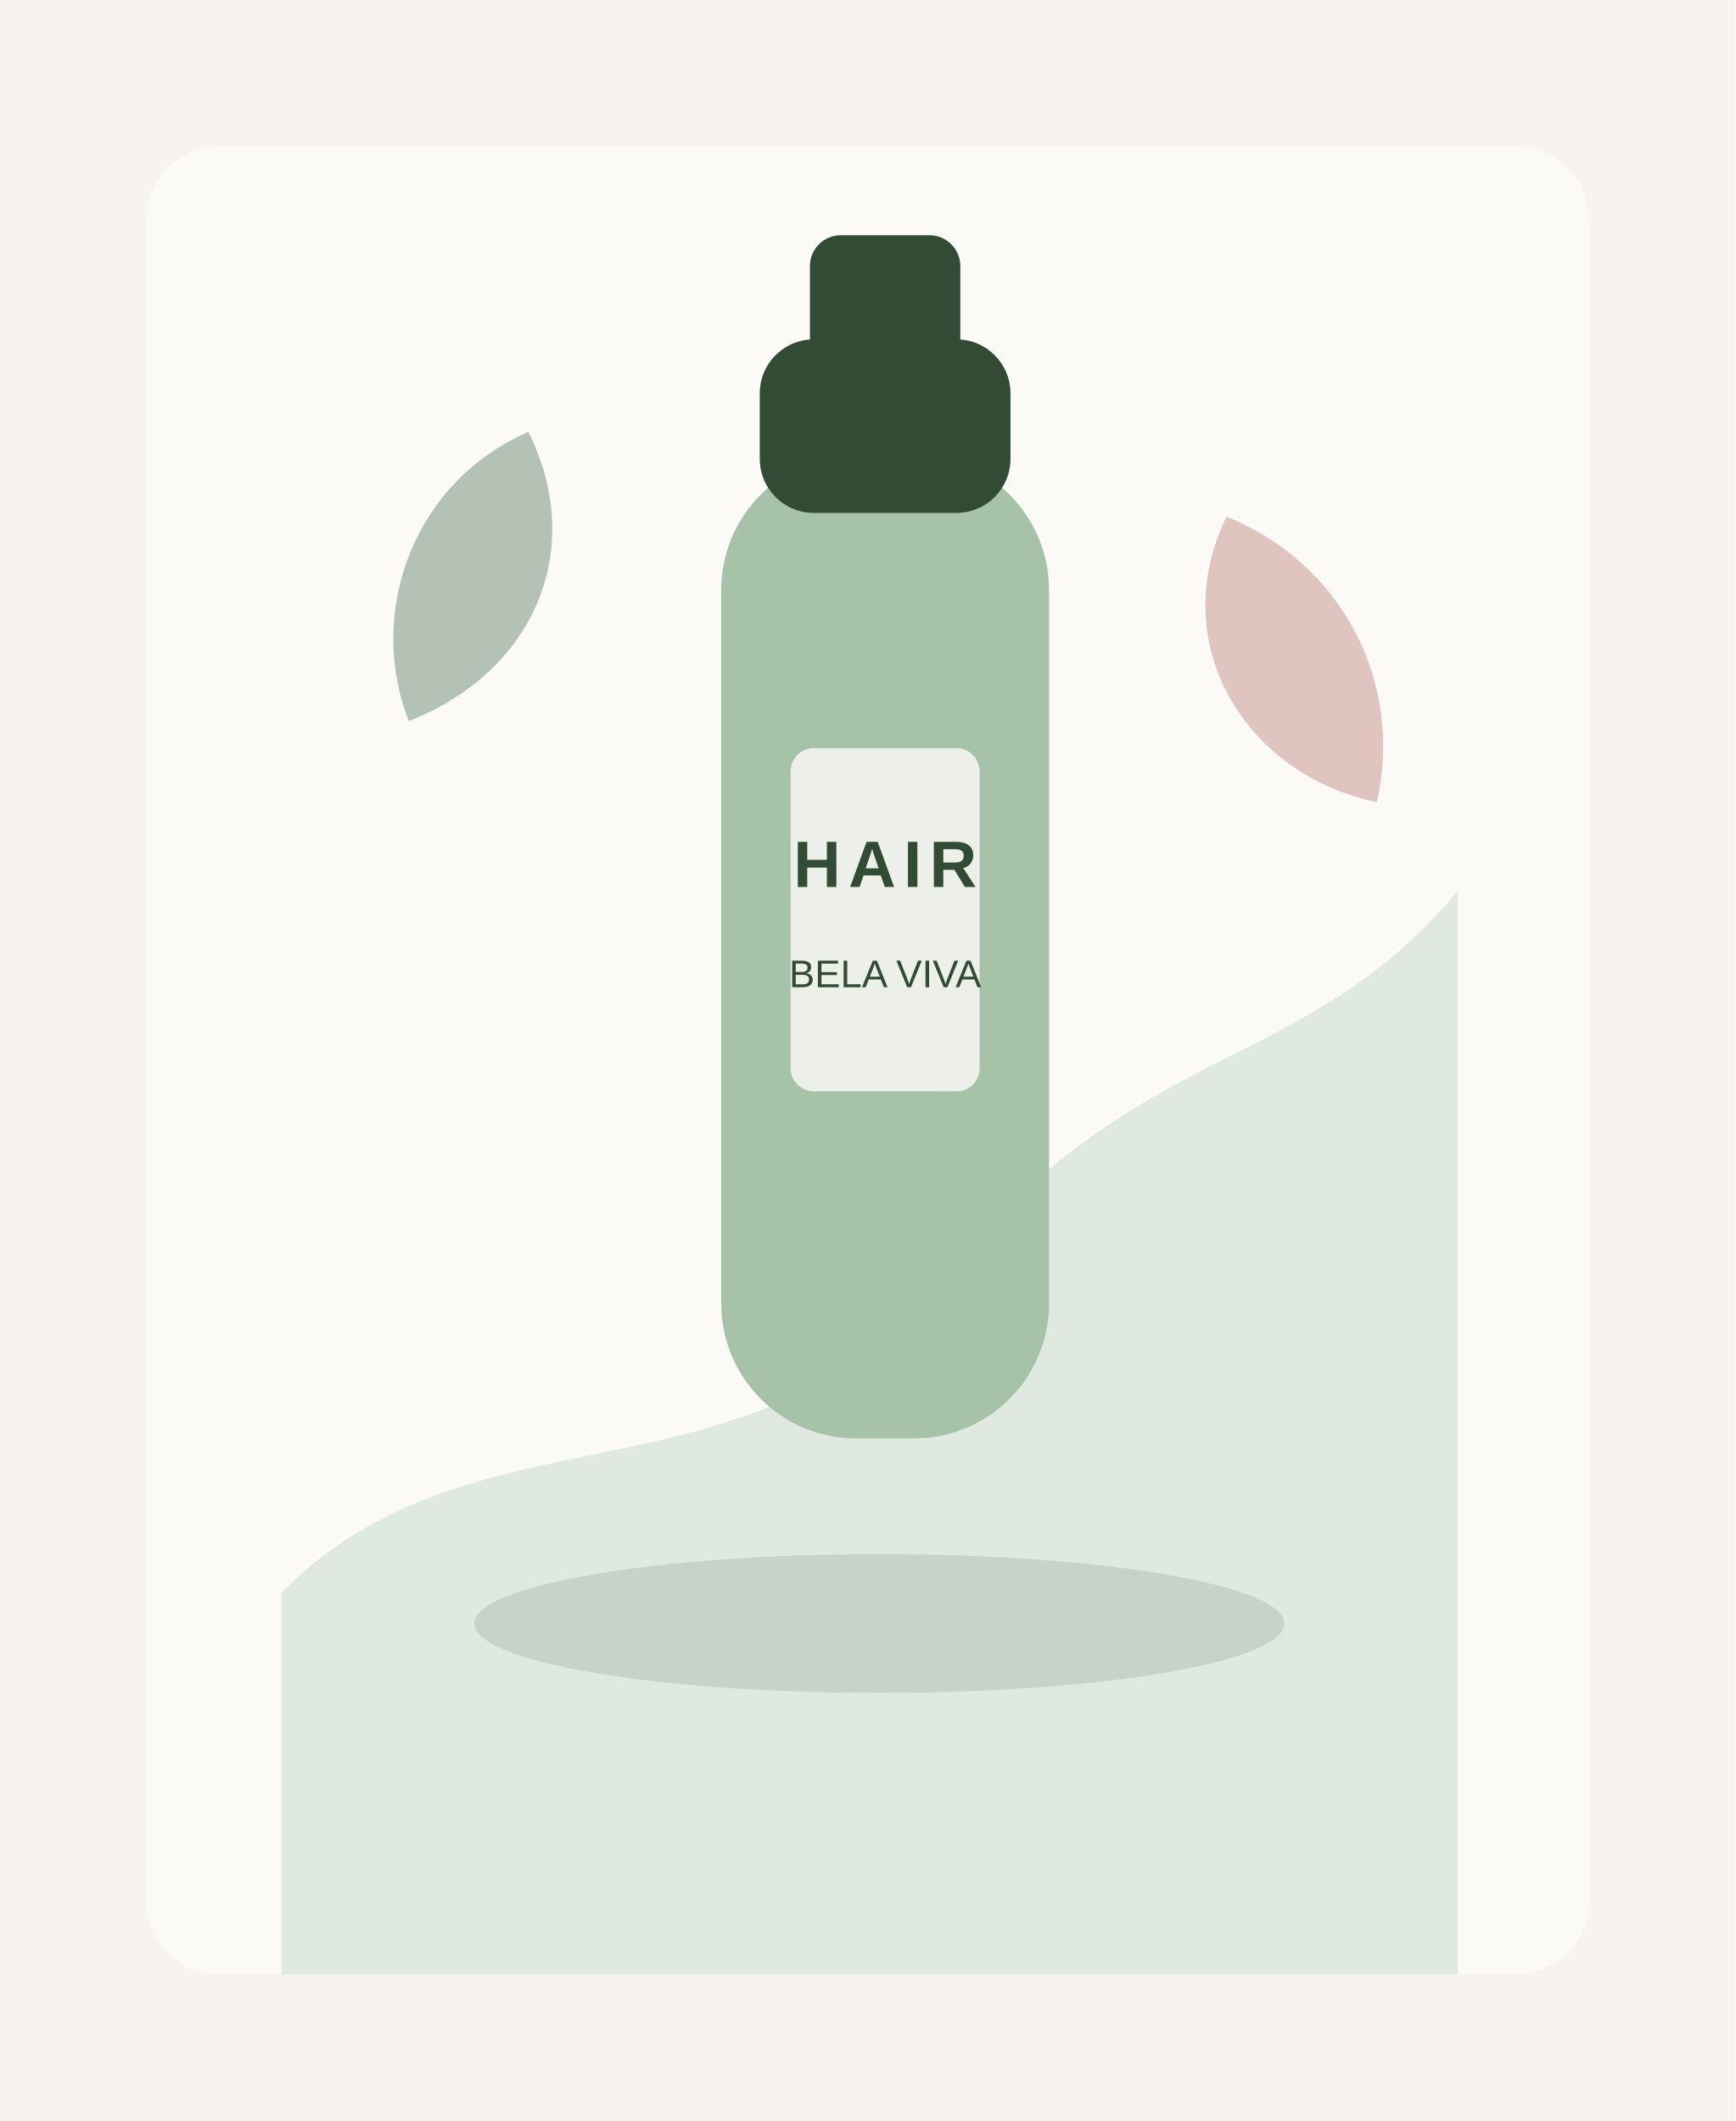
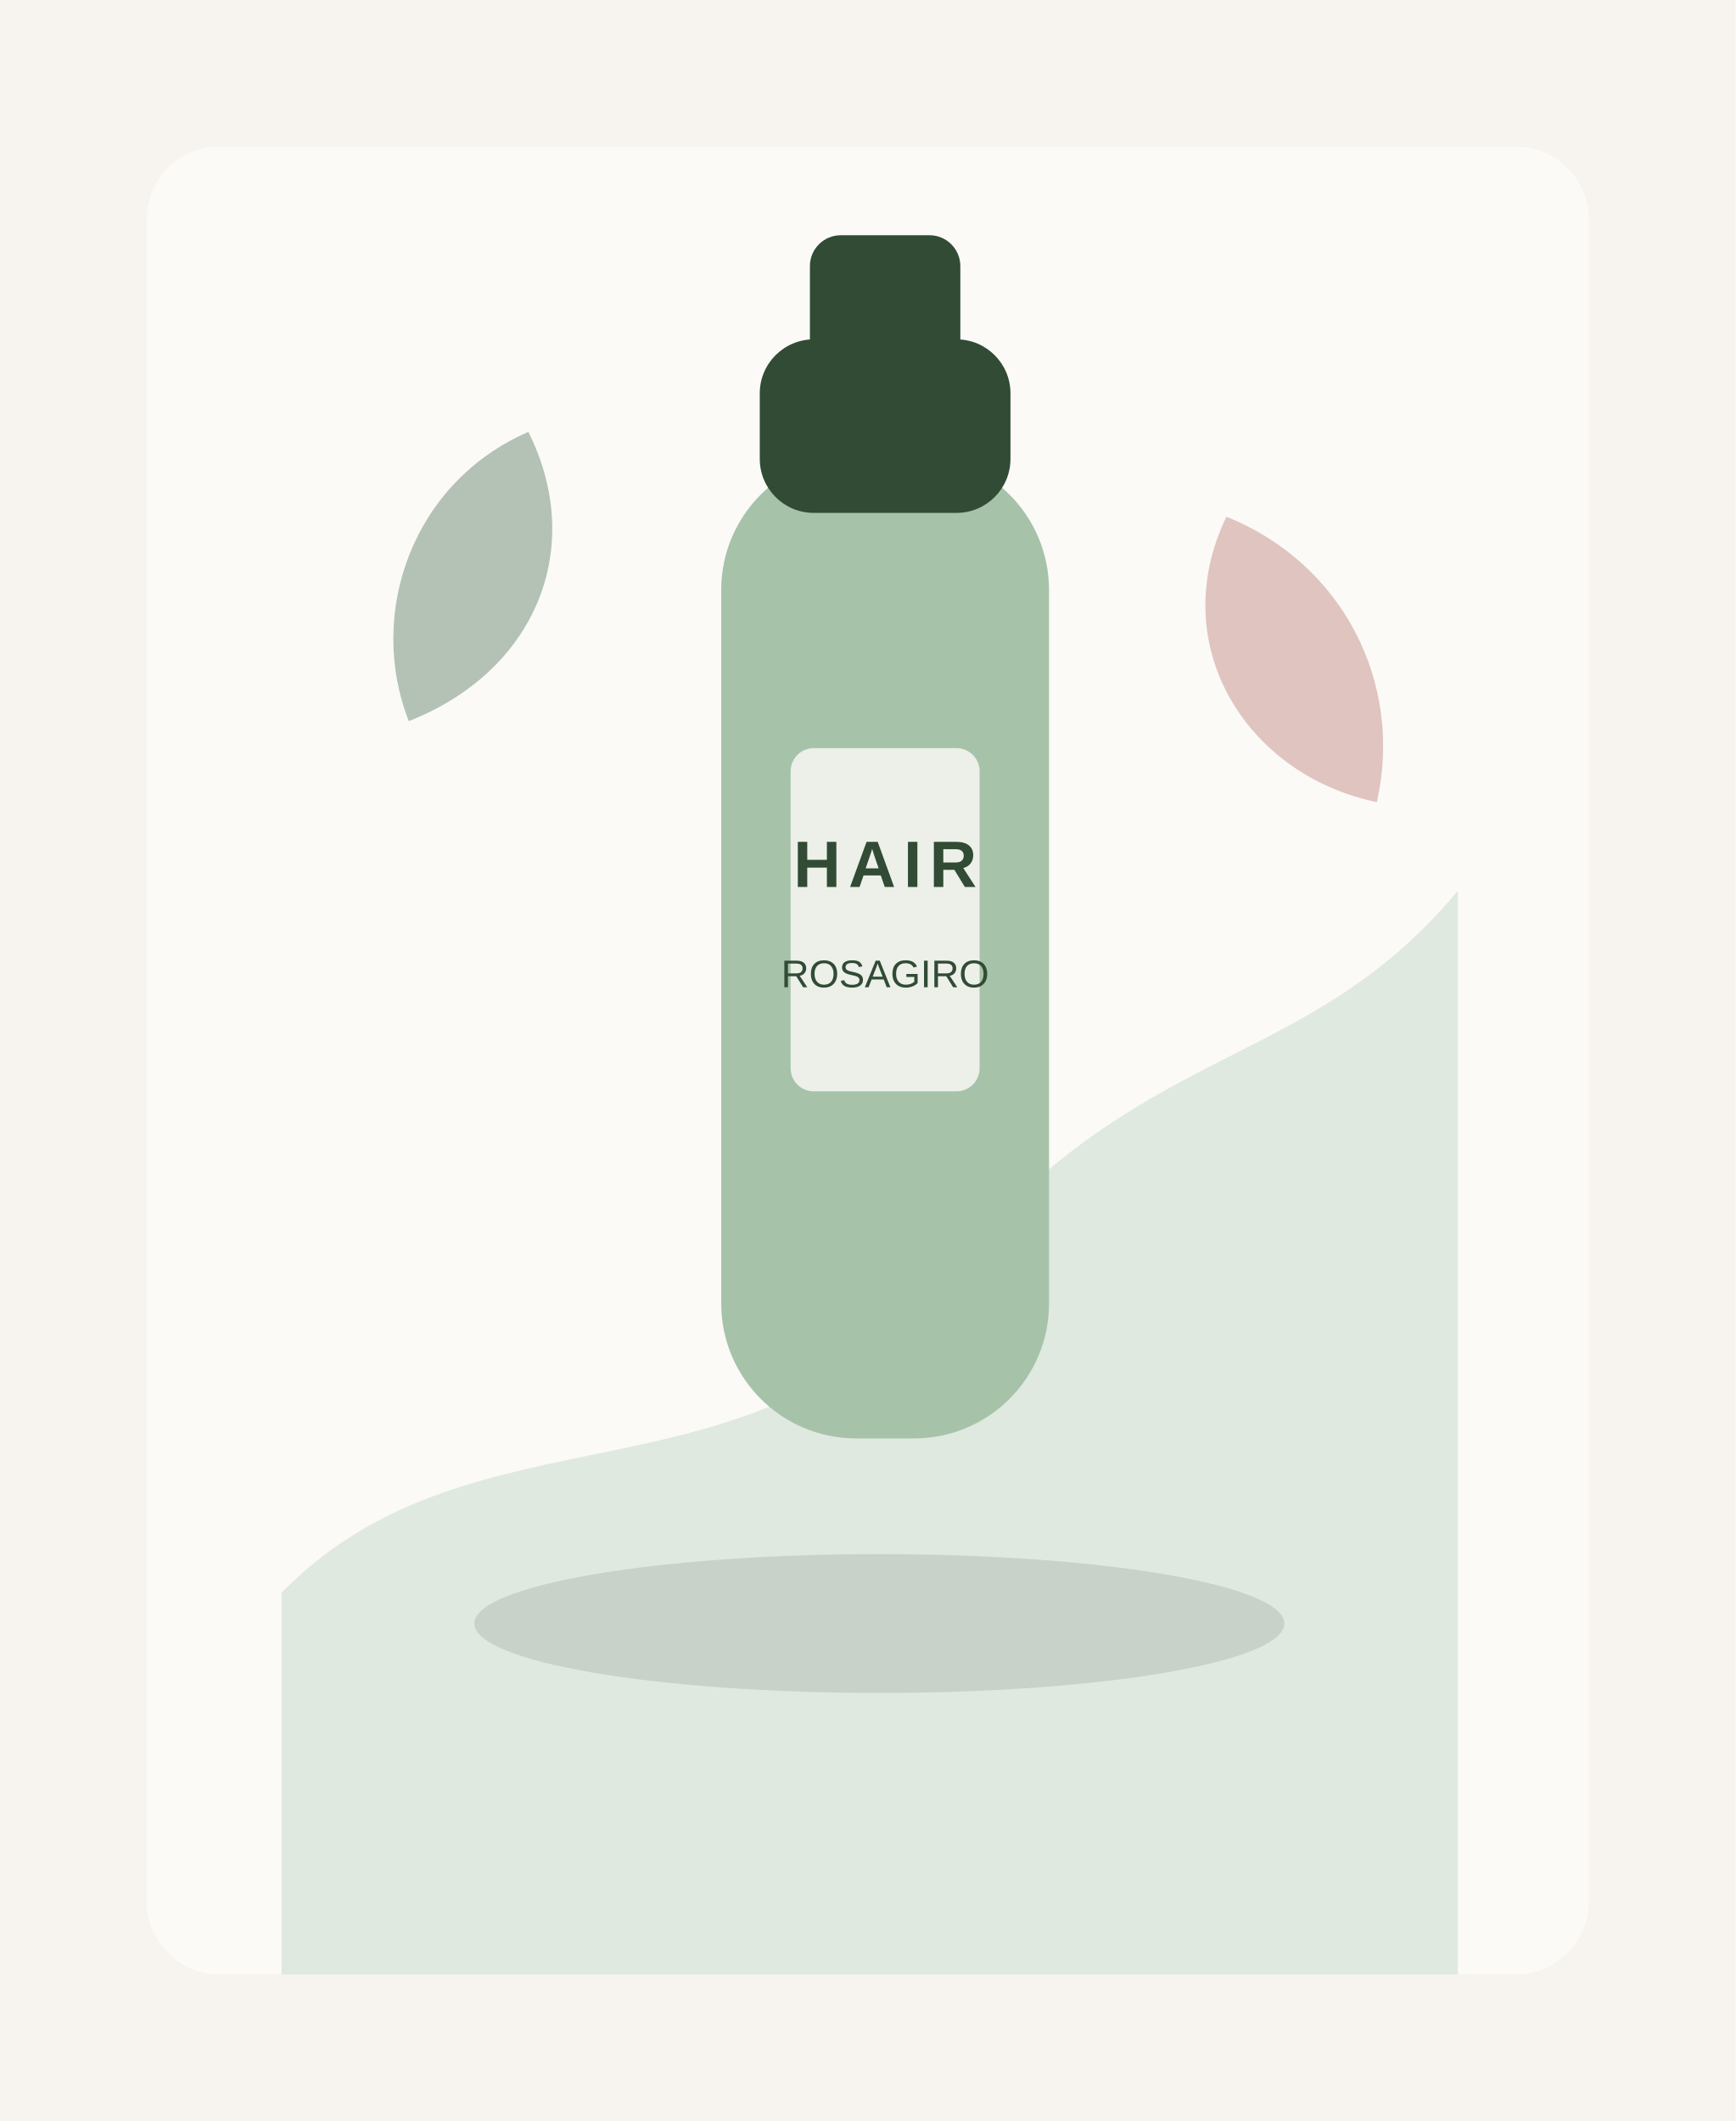
<svg xmlns="http://www.w3.org/2000/svg" width="900" height="1100" viewBox="0 0 900 1100">
  <rect width="900" height="1100" fill="#f7f3ee" />
  <rect x="76" y="76" width="748" height="948" rx="38" fill="#fbfaf7" />
  <path d="M146 826 C246 724 390 786 490 662 C590 538 676 558 756 462 L756 1024 L146 1024 Z" fill="#a6c3a9" opacity=".32" />
  <ellipse cx="456" cy="842" rx="210" ry="36" fill="#1c2522" opacity=".12" />
  <rect x="374" y="236" width="170" height="510" rx="70" fill="#a6c3a9" />
  <rect x="394" y="176" width="130" height="90" rx="28" fill="#314b35" />
  <rect x="420" y="122" width="78" height="72" rx="16" fill="#314b35" />
  <rect x="410" y="388" width="98" height="178" rx="12" fill="#fbfaf7" opacity=".82" />
  <text x="459" y="460" text-anchor="middle" font-family="Arial, sans-serif" font-size="34" font-weight="700" letter-spacing="4" fill="#314b35">HAIR</text>
-   <text x="459" y="512" text-anchor="middle" font-family="Arial, sans-serif" font-size="20" fill="#314b35">BELA VIVA</text>
+   <text x="459" y="512" text-anchor="middle" font-family="Arial, sans-serif" font-size="20" fill="#314b35">ROSAGIRO</text>
  <path d="M274 224 C214 250 190 318 212 374 C278 348 304 284 274 224 Z" fill="#789480" opacity=".55" />
  <path d="M636 268 C696 292 728 354 714 416 C646 402 604 334 636 268 Z" fill="#b97974" opacity=".42" />
</svg>
